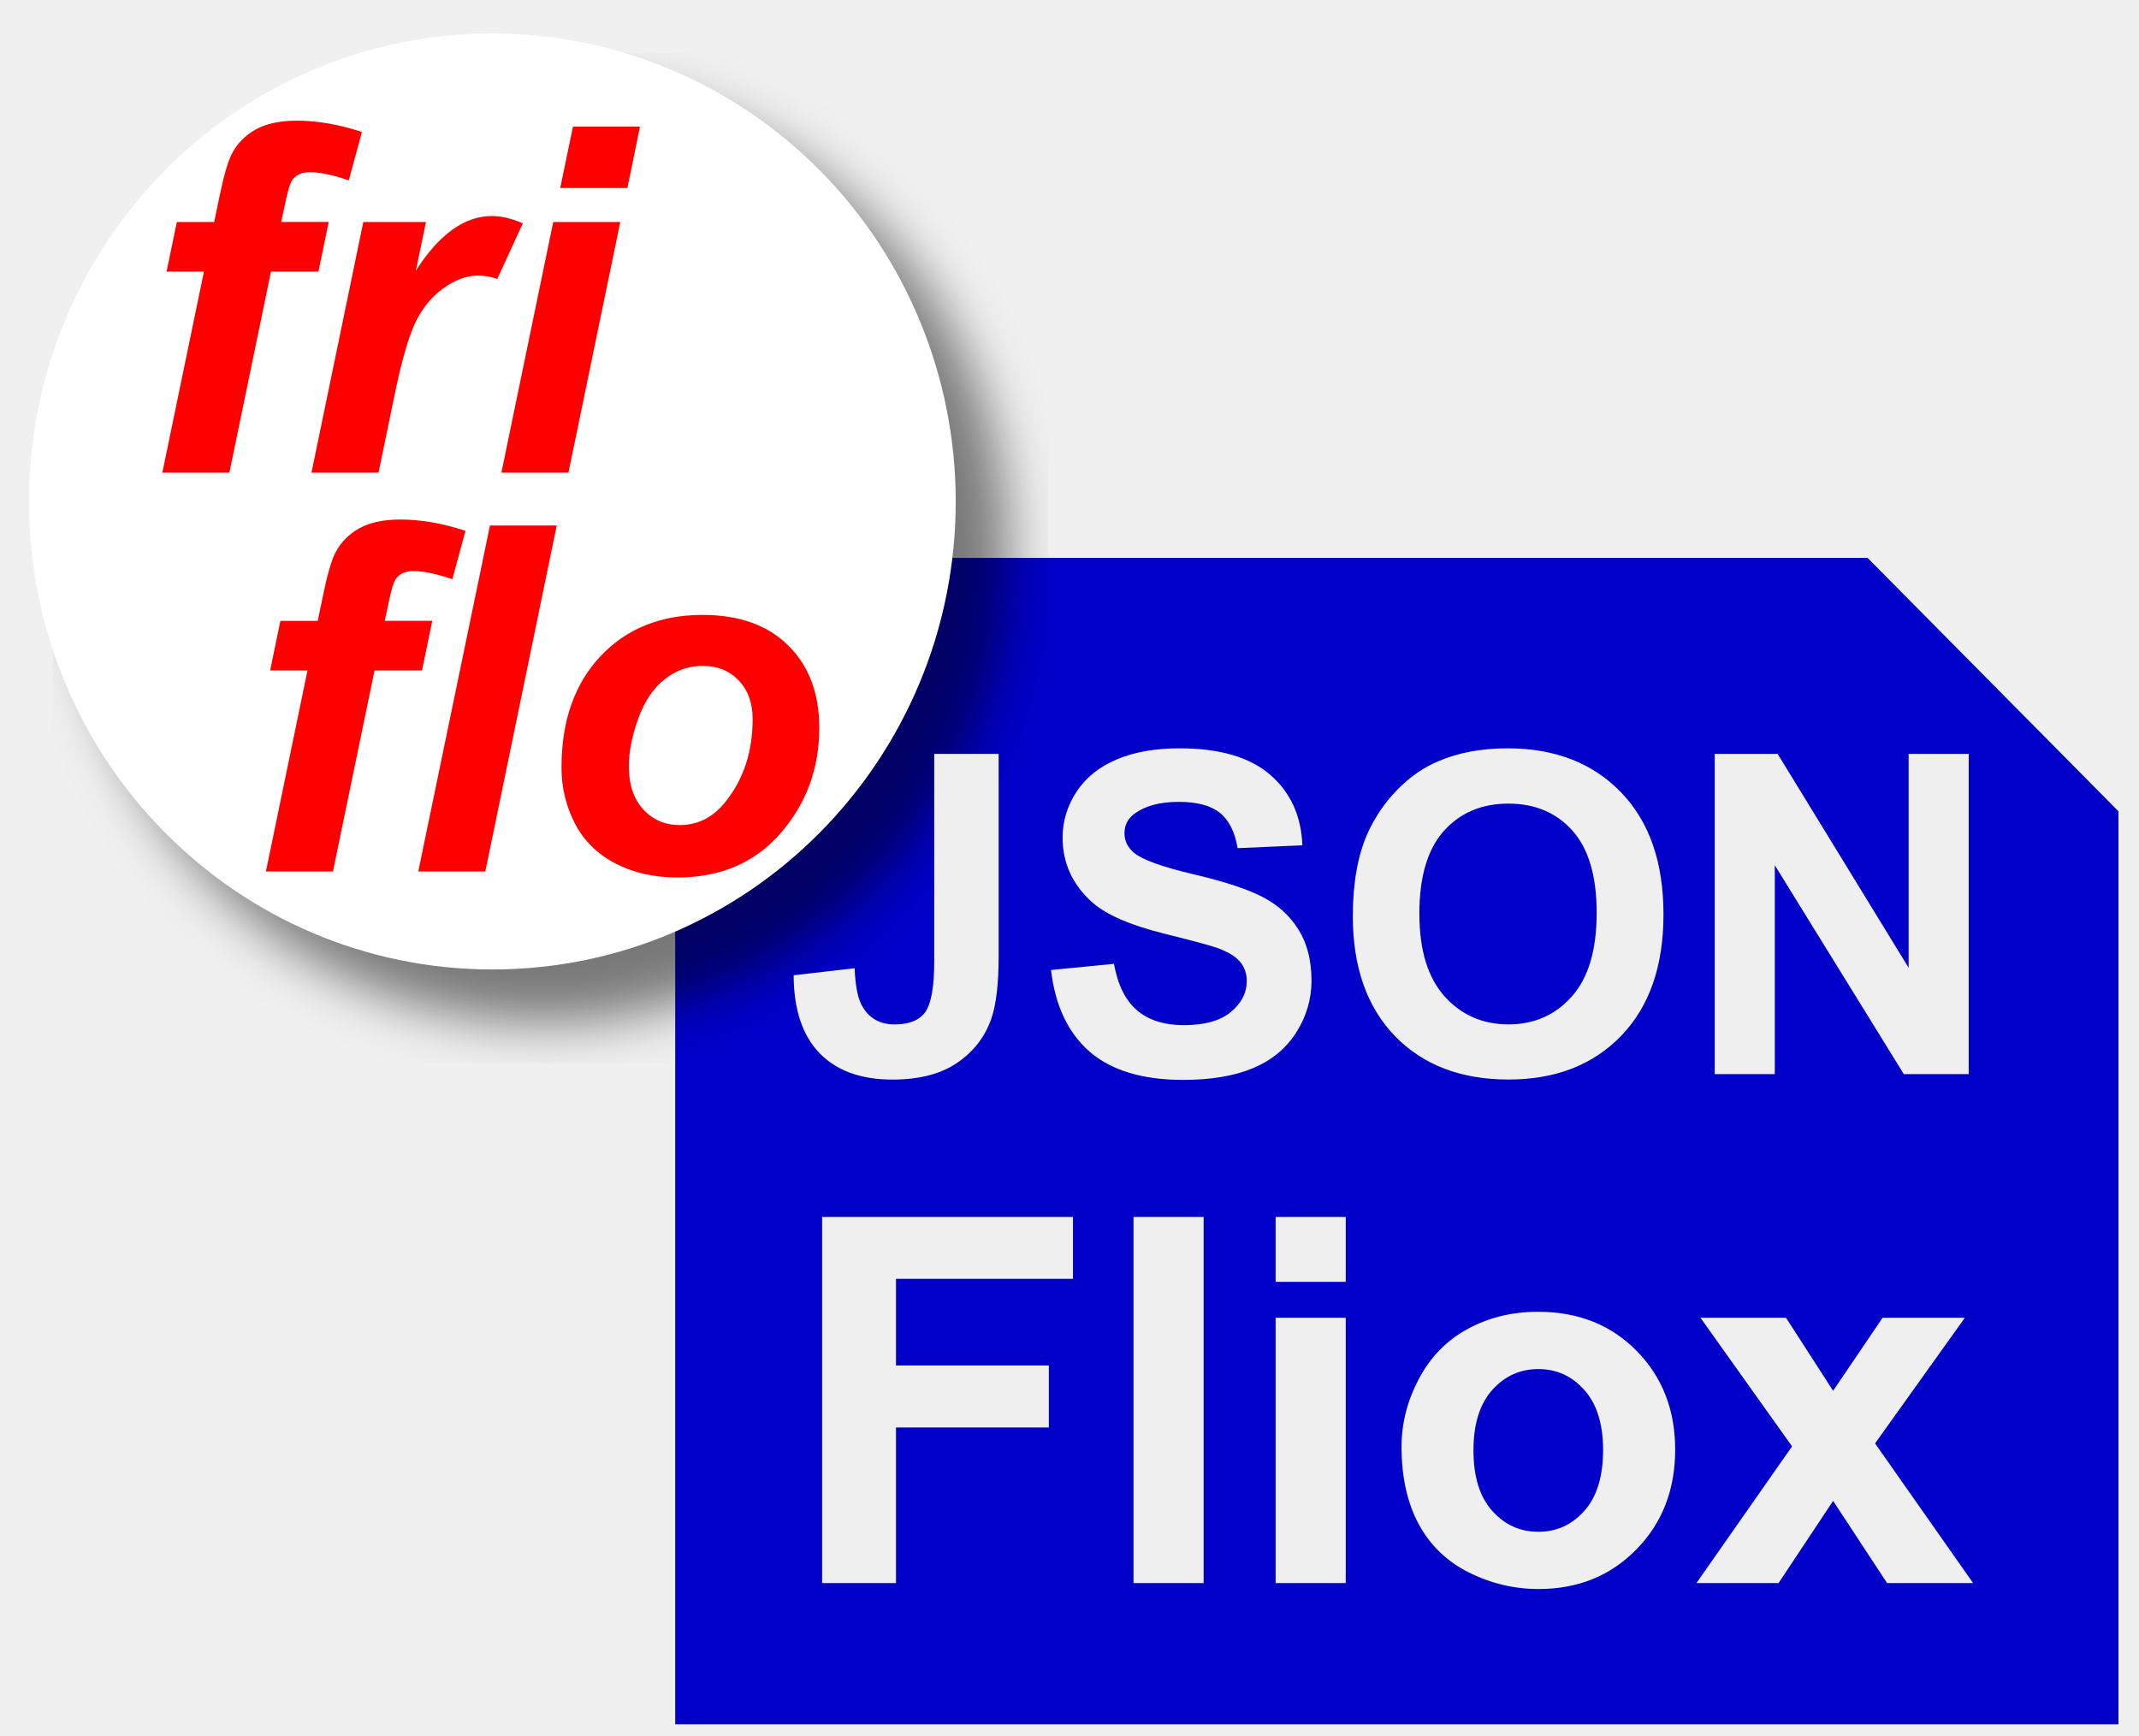
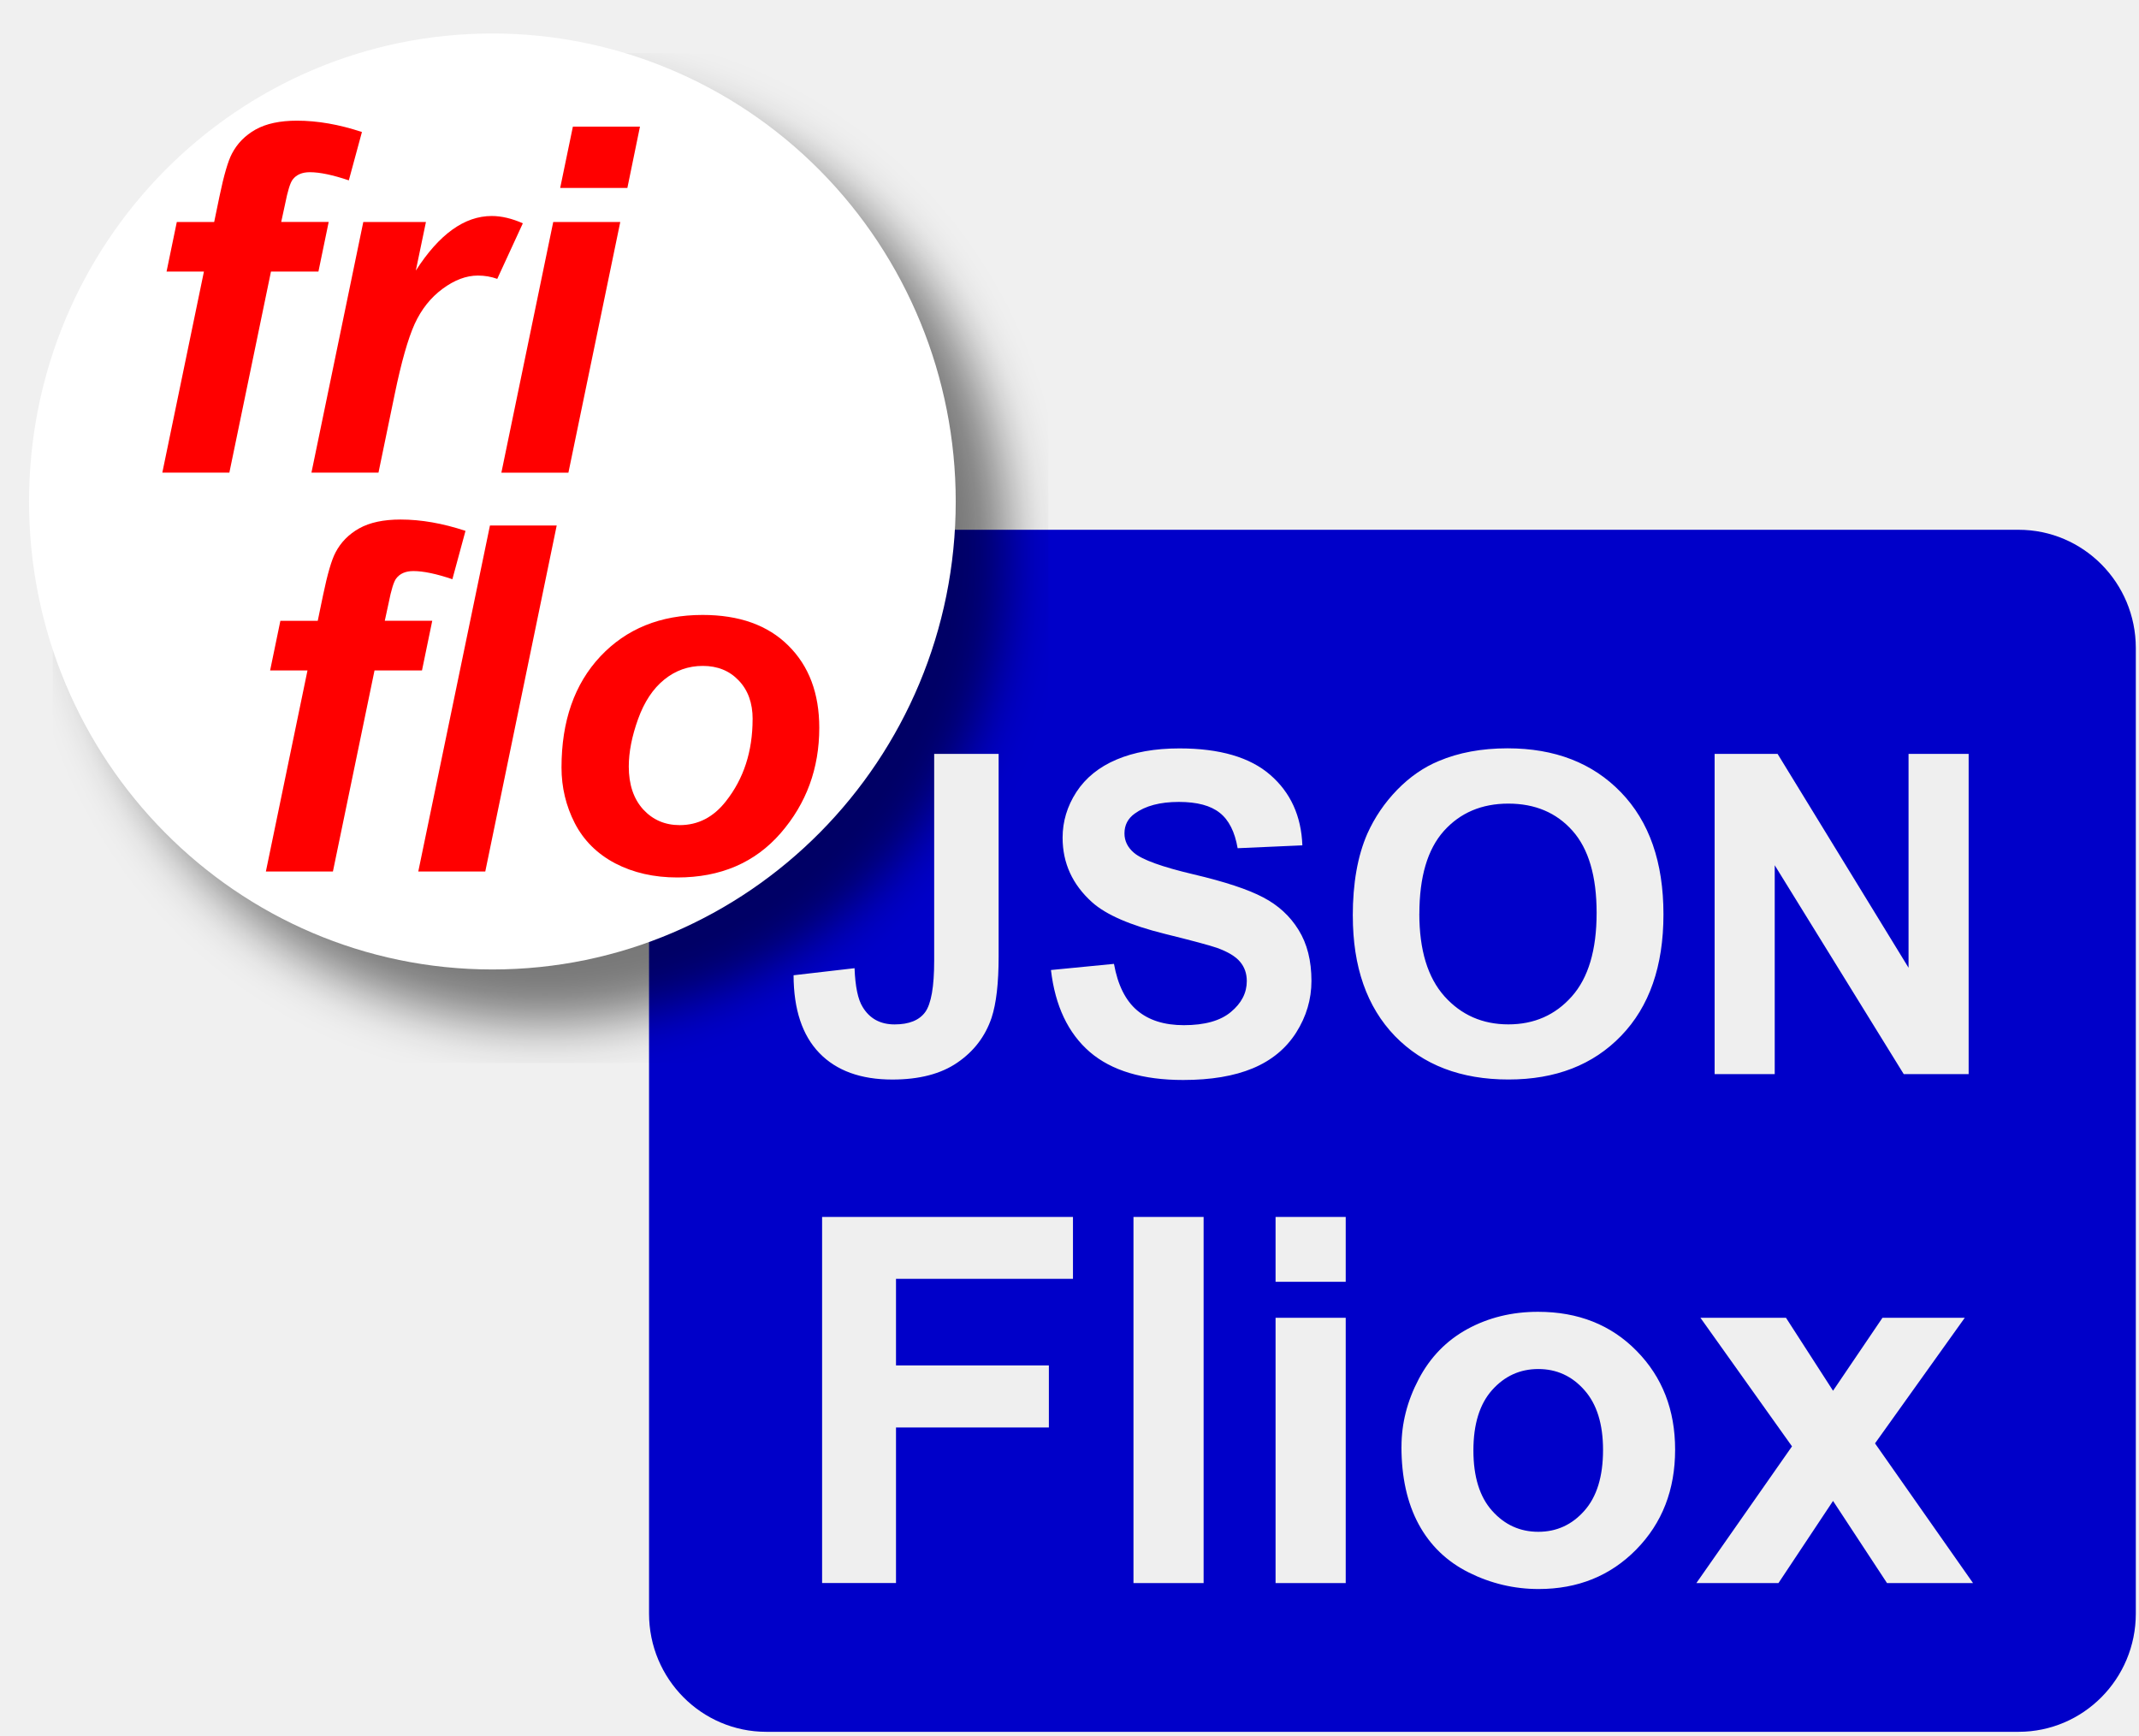
<svg xmlns="http://www.w3.org/2000/svg" version="1.1" viewBox="0 0 53 43" stroke-miterlimit="10" id="svg8378" width="53" height="43" style="fill:none;stroke:none;stroke-linecap:square;stroke-miterlimit:10">
  <defs id="defs8427">
    <defs id="defs8399">
      <filter filterUnits="userSpaceOnUse" id="shadowFilter-p.1">
        <feGaussianBlur id="feGaussianBlur8402" result="blur" stdDeviation="4.5" in="SourceAlpha" />
        <feComponentTransfer id="feComponentTransfer8404" in="blur" style="color-interpolation-filters:sRGB">
          <feFuncR id="feFuncR8406" intercept="0.0" slope="0" type="linear" />
          <feFuncG id="feFuncG8408" intercept="0.0" slope="0" type="linear" />
          <feFuncB id="feFuncB8410" intercept="0.0" slope="0" type="linear" />
          <feFuncA id="feFuncA8412" intercept="0" slope="0.24" type="linear" />
        </feComponentTransfer>
      </filter>
    </defs>
    <filter style="color-interpolation-filters:sRGB" id="filter12944">
      <feFlood flood-opacity="0.498" flood-color="rgb(0,0,0)" result="flood" id="feFlood12946" />
      <feComposite in="flood" in2="SourceGraphic" operator="in" result="composite1" id="feComposite12948" />
      <feGaussianBlur in="composite1" stdDeviation="3" result="blur" id="feGaussianBlur12950" />
      <feOffset dx="6" dy="6" result="offset" id="feOffset12952" />
      <feComposite in="SourceGraphic" in2="offset" operator="over" result="composite2" id="feComposite12954" />
    </filter>
  </defs>
  <clipPath id="p.0">
    <path d="m 0,0 960,0 0,540 -960,0 0,-540 z" id="path8381" style="clip-rule:nonzero" />
  </clipPath>
+   <rect style="opacity:1;fill:#0000c9;fill-opacity:1;fill-rule:nonzero;stroke:none;stroke-width:23.4;stroke-linecap:square;stroke-miterlimit:4;stroke-dasharray:none;stroke-dashoffset:0;stroke-opacity:1" id="rect8095" width="36.839" height="29.784" x="16.082" y="13.127" rx="2.906" ry="2.929" />
  <path style="fill:#000000;fill-opacity:0;fill-rule:evenodd" id="path8385" d="m 0,-497 960,0 0,540 -960,0 z" />
-   <g id="g8091" transform="matrix(0.6601412,0,0,0.6601412,0.04262941,14.76821)">
-     <path d="m 25.279,-1.43 44.756,0 9.415,9.51 0,34.269 -54.171,0 z" id="path8387" style="fill:#0000c9;fill-rule:evenodd" />
-     <path d="m 23.375,-1.43 56.997,0 0,40.788 -56.997,0 z" id="path8389" style="fill:#000000;fill-opacity:0;fill-rule:evenodd" />
-     <g transform="matrix(0.3286712,0,0,0.3319742,-42.30173,-43.78719)" style="filter:url(#filter12944)" id="p.1">
-       <path d="m 131.827,121.21 0,0 c 0,-29.223 23.69,-52.913 52.913,-52.913 l 0,0 c 14.034,0 27.492,5.575 37.415,15.498 9.923,9.923 15.498,23.382 15.498,37.415 l 0,0 c 0,29.223 -23.69,52.913 -52.913,52.913 l 0,0 c -29.223,0 -52.913,-23.69 -52.913,-52.913 z" id="path8415" style="fill:#ffffff;fill-rule:evenodd" />
-     </g>
-     <path d="m 2.104,-25.04 49.233,0 0,20.263 -49.233,0 z" id="path8417" style="fill:#000000;fill-opacity:0;fill-rule:evenodd" />
-     <path d="m 12.273,-14.039 -0.385,1.862 -1.782,0 -1.561,7.547 -2.516,0 1.561,-7.547 -1.402,0 0.385,-1.862 1.402,0 0.2,-0.965 q 0.247,-1.188 0.467,-1.603 0.298,-0.571 0.888,-0.903 0.596,-0.332 1.551,-0.332 1.155,0 2.439,0.425 l -0.493,1.815 q -0.904,-0.306 -1.464,-0.306 -0.431,0 -0.642,0.275 -0.139,0.176 -0.288,0.928 l -0.144,0.664 1.782,0 z m 1.299,0 2.352,0 -0.38,1.826 q 1.315,-2.049 2.85,-2.049 0.544,0 1.166,0.275 l -0.96,2.085 q -0.344,-0.124 -0.729,-0.124 -0.652,0 -1.325,0.498 -0.668,0.493 -1.048,1.323 -0.375,0.83 -0.745,2.625 l -0.611,2.951 -2.516,0 1.946,-9.409 z m 7.869,-3.579 2.516,0 -0.472,2.303 -2.522,0 0.478,-2.303 z m -0.74,3.579 2.516,0 -1.946,9.409 -2.516,0 1.946,-9.409 z" id="path8419" style="fill:#ff0000;fill-rule:nonzero" />
-     <path d="m 5.991,-10.069 49.233,0 0,20.263 -49.233,0 z" id="path8421" style="fill:#000000;fill-opacity:0;fill-rule:evenodd" />
-     <path d="m 16.16,0.932 -0.385,1.862 -1.782,0 -1.561,7.547 -2.516,0 1.561,-7.547 -1.402,0 0.385,-1.862 1.402,0 0.2,-0.965 q 0.247,-1.188 0.467,-1.603 0.298,-0.571 0.888,-0.903 0.596,-0.332 1.551,-0.332 1.155,0 2.439,0.425 l -0.493,1.815 q -0.904,-0.306 -1.464,-0.306 -0.431,0 -0.642,0.275 -0.139,0.176 -0.288,0.928 l -0.144,0.664 1.782,0 z m -0.525,9.409 2.691,-12.988 2.506,0 -2.681,12.988 -2.516,0 z m 5.376,-3.906 q 0,-2.614 1.458,-4.17 1.464,-1.556 3.836,-1.556 2.064,0 3.22,1.152 1.161,1.146 1.161,3.086 0,2.282 -1.448,3.953 -1.448,1.665 -3.877,1.665 -1.315,0 -2.332,-0.529 -1.017,-0.534 -1.52,-1.509 -0.498,-0.975 -0.498,-2.09 z m 7.174,-1.815 q 0,-0.908 -0.524,-1.452 -0.519,-0.545 -1.345,-0.545 -0.817,0 -1.448,0.514 -0.632,0.508 -0.981,1.478 -0.349,0.97 -0.349,1.784 0,1.011 0.539,1.608 0.544,0.591 1.371,0.591 1.037,0 1.736,-0.897 1.001,-1.266 1.001,-3.081 z" id="path8423" style="fill:#ff0000;fill-rule:nonzero" />
-     <path d="m 35,5.926 2.419,0 0,7.611 q 0,1.491 -0.264,2.295 -0.354,1.046 -1.282,1.682 -0.922,0.636 -2.441,0.636 -1.778,0 -2.739,-0.996 -0.962,-0.996 -0.968,-2.919 l 2.289,-0.264 q 0.039,1.035 0.304,1.457 0.394,0.652 1.198,0.652 0.81,0 1.147,-0.461 0.338,-0.467 0.338,-1.929 l 0,-7.763 z m 4.386,8.111 2.362,-0.231 q 0.214,1.187 0.866,1.744 0.652,0.557 1.755,0.557 1.176,0 1.766,-0.495 0.596,-0.495 0.596,-1.159 0,-0.427 -0.253,-0.726 -0.247,-0.298 -0.866,-0.523 -0.427,-0.146 -1.946,-0.523 -1.952,-0.484 -2.739,-1.187 -1.108,-0.996 -1.108,-2.424 0,-0.917 0.517,-1.716 0.523,-0.799 1.502,-1.215 0.984,-0.422 2.368,-0.422 2.267,0 3.409,0.996 1.142,0.99 1.204,2.644 l -2.43,0.107 q -0.158,-0.922 -0.669,-1.327 -0.512,-0.411 -1.536,-0.411 -1.058,0 -1.659,0.439 -0.383,0.276 -0.383,0.743 0,0.427 0.36,0.731 0.461,0.388 2.228,0.804 1.772,0.416 2.621,0.866 0.849,0.444 1.327,1.221 0.484,0.776 0.484,1.913 0,1.035 -0.574,1.941 -0.574,0.9 -1.626,1.339 -1.052,0.439 -2.616,0.439 -2.278,0 -3.504,-1.052 -1.221,-1.058 -1.457,-3.071 z m 11.327,-2.031 q 0,-1.834 0.546,-3.083 0.411,-0.917 1.119,-1.648 0.714,-0.731 1.558,-1.08 1.125,-0.478 2.587,-0.478 2.661,0 4.253,1.648 1.597,1.648 1.597,4.584 0,2.914 -1.586,4.556 -1.581,1.643 -4.23,1.643 -2.678,0 -4.264,-1.631 -1.581,-1.637 -1.581,-4.511 z m 2.498,-0.079 q 0,2.042 0.945,3.099 0.945,1.052 2.396,1.052 1.451,0 2.379,-1.046 0.934,-1.046 0.934,-3.139 0,-2.064 -0.906,-3.083 -0.906,-1.018 -2.408,-1.018 -1.502,0 -2.424,1.029 -0.917,1.029 -0.917,3.105 z m 11.085,6.019 0,-12.021 2.362,0 4.916,8.027 0,-8.027 2.256,0 0,12.021 -2.436,0 -4.843,-7.841 0,7.841 -2.256,0 z" id="path35" style="fill:#efefef;fill-rule:nonzero" />
-     <path d="m 30.793,37.048 0,-13.742 9.416,0 0,2.323 -6.643,0 0,3.251 5.737,0 0,2.329 -5.737,0 0,5.839 -2.773,0 z m 11.688,0 0,-13.742 2.632,0 0,13.742 -2.632,0 z m 5.334,-11.306 0,-2.436 2.632,0 0,2.436 -2.632,0 z m 0,11.306 0,-9.956 2.632,0 0,9.956 -2.632,0 z m 4.726,-5.119 q 0,-1.311 0.647,-2.537 0.647,-1.232 1.828,-1.879 1.187,-0.647 2.649,-0.647 2.261,0 3.701,1.468 1.446,1.468 1.446,3.707 0,2.261 -1.457,3.746 -1.457,1.485 -3.667,1.485 -1.373,0 -2.616,-0.619 -1.238,-0.619 -1.884,-1.811 -0.647,-1.198 -0.647,-2.914 z m 2.7,0.141 q 0,1.479 0.703,2.267 0.703,0.787 1.732,0.787 1.029,0 1.727,-0.787 0.703,-0.787 0.703,-2.284 0,-1.462 -0.703,-2.25 -0.698,-0.787 -1.727,-0.787 -1.029,0 -1.732,0.787 -0.703,0.787 -0.703,2.267 z m 8.369,4.978 3.589,-5.13 -3.437,-4.826 3.212,0 1.766,2.739 1.856,-2.739 3.088,0 -3.369,4.714 3.679,5.242 -3.229,0 -2.025,-3.083 -2.047,3.083 -3.083,0 z" id="path37" style="fill:#efefef;fill-rule:nonzero" />
+   <path style="fill:#000000;fill-opacity:0;fill-rule:evenodd" id="path8389" d="m 15.473,13.825 37.626,0 0,26.926 -37.626,0 z" />
+   <g id="p.1" style="filter:url(#filter12944)" transform="matrix(0.2169694,0,0,0.2191499,-27.88248,-14.13751)">
+     <path style="fill:#ffffff;fill-rule:evenodd" id="path8415" d="m 131.827,121.21 0,0 c 0,-29.223 23.69,-52.913 52.913,-52.913 l 0,0 c 14.034,0 27.492,5.575 37.415,15.498 9.923,9.923 15.498,23.382 15.498,37.415 l 0,0 c 0,29.223 -23.69,52.913 -52.913,52.913 l 0,0 c -29.223,0 -52.913,-23.69 -52.913,-52.913 z" />
  </g>
+   <path style="fill:#000000;fill-opacity:0;fill-rule:evenodd" id="path8417" d="m 1.432,-1.762 32.501,0 0,13.377 -32.501,0 z" />
+   <path style="fill:#ff0000;fill-rule:nonzero" id="path8419" d="m 8.144,5.5 -0.254,1.229 -1.176,0 -1.031,4.982 -1.661,0 1.031,-4.982 -0.926,0 0.254,-1.229 0.926,0 0.132,-0.637 q 0.163,-0.784 0.309,-1.058 0.197,-0.377 0.586,-0.596 0.393,-0.219 1.024,-0.219 0.763,0 1.61,0.281 l -0.325,1.198 q -0.597,-0.202 -0.966,-0.202 -0.285,0 -0.424,0.181 -0.092,0.116 -0.19,0.613 l -0.095,0.438 1.176,0 z m 0.857,0 1.553,0 -0.251,1.205 q 0.868,-1.353 1.882,-1.353 0.359,0 0.77,0.181 l -0.634,1.377 q -0.227,-0.082 -0.481,-0.082 -0.431,0 -0.875,0.329 -0.441,0.325 -0.692,0.873 -0.247,0.548 -0.492,1.733 l -0.403,1.948 -1.661,0 1.285,-6.212 z m 5.195,-2.363 1.661,0 -0.312,1.52 -1.665,0 0.315,-1.52 z m -0.488,2.363 1.661,0 -1.285,6.212 -1.661,0 1.285,-6.212 z" />
+   <path style="fill:#000000;fill-opacity:0;fill-rule:evenodd" id="path8421" d="m 3.998,8.121 32.501,0 0,13.377 -32.501,0 z" />
+   <path style="fill:#ff0000;fill-rule:nonzero" id="path8423" d="m 10.71,15.383 -0.254,1.229 -1.176,0 -1.031,4.982 -1.661,0 1.031,-4.982 -0.926,0 0.254,-1.229 0.926,0 0.132,-0.637 q 0.163,-0.784 0.309,-1.058 0.197,-0.377 0.586,-0.596 0.393,-0.219 1.024,-0.219 0.763,0 1.61,0.281 l -0.325,1.198 q -0.597,-0.202 -0.966,-0.202 -0.285,0 -0.424,0.181 -0.092,0.116 -0.19,0.613 l -0.095,0.438 1.176,0 z m -0.346,6.212 1.776,-8.574 1.654,0 -1.77,8.574 -1.661,0 z m 3.549,-2.578 q 0,-1.726 0.963,-2.753 0.966,-1.027 2.532,-1.027 1.363,0 2.126,0.76 0.766,0.757 0.766,2.037 0,1.507 -0.956,2.609 -0.956,1.099 -2.56,1.099 -0.868,0 -1.539,-0.349 -0.671,-0.353 -1.003,-0.996 -0.329,-0.644 -0.329,-1.38 z m 4.736,-1.198 q 0,-0.599 -0.346,-0.959 -0.342,-0.36 -0.888,-0.36 -0.539,0 -0.956,0.339 -0.417,0.336 -0.648,0.976 -0.231,0.64 -0.231,1.178 0,0.668 0.356,1.062 0.359,0.39 0.905,0.39 0.685,0 1.146,-0.592 0.661,-0.836 0.661,-2.034 z" />
+   <path style="fill:#efefef;fill-rule:nonzero" id="path35" d="m 23.147,18.68 1.597,0 0,5.024 q 0,0.984 -0.175,1.515 -0.234,0.691 -0.847,1.11 -0.609,0.42 -1.612,0.42 -1.173,0 -1.808,-0.657 -0.635,-0.657 -0.639,-1.927 l 1.511,-0.175 q 0.026,0.683 0.201,0.962 0.26,0.431 0.791,0.431 0.535,0 0.758,-0.304 0.223,-0.308 0.223,-1.274 l 0,-5.124 z m 2.895,5.355 1.56,-0.152 q 0.141,0.784 0.572,1.151 0.431,0.368 1.159,0.368 0.776,0 1.166,-0.327 0.394,-0.327 0.394,-0.765 0,-0.282 -0.167,-0.479 -0.163,-0.197 -0.572,-0.345 -0.282,-0.097 -1.285,-0.345 -1.289,-0.319 -1.808,-0.784 -0.732,-0.657 -0.732,-1.6 0,-0.605 0.342,-1.133 0.345,-0.527 0.991,-0.802 0.65,-0.278 1.563,-0.278 1.496,0 2.25,0.657 0.754,0.654 0.795,1.745 l -1.604,0.071 q -0.104,-0.609 -0.442,-0.876 -0.338,-0.271 -1.014,-0.271 -0.698,0 -1.095,0.29 -0.253,0.182 -0.253,0.49 0,0.282 0.238,0.483 0.304,0.256 1.47,0.531 1.17,0.275 1.73,0.572 0.561,0.293 0.876,0.806 0.319,0.512 0.319,1.263 0,0.683 -0.379,1.281 -0.379,0.594 -1.073,0.884 -0.694,0.29 -1.727,0.29 -1.504,0 -2.313,-0.694 -0.806,-0.698 -0.962,-2.027 z m 7.477,-1.341 q 0,-1.211 0.36,-2.035 0.271,-0.605 0.739,-1.088 0.472,-0.483 1.029,-0.713 0.743,-0.316 1.708,-0.316 1.756,0 2.807,1.088 1.055,1.088 1.055,3.026 0,1.923 -1.047,3.008 -1.043,1.084 -2.792,1.084 -1.768,0 -2.815,-1.077 -1.043,-1.081 -1.043,-2.978 z m 1.649,-0.052 q 0,1.348 0.624,2.046 0.624,0.694 1.582,0.694 0.958,0 1.571,-0.691 0.616,-0.691 0.616,-2.072 0,-1.363 -0.598,-2.035 -0.598,-0.672 -1.589,-0.672 -0.991,0 -1.6,0.68 -0.605,0.68 -0.605,2.05 z m 7.317,3.973 0,-7.935 1.56,0 3.245,5.299 0,-5.299 1.489,0 0,7.935 -1.608,0 -3.197,-5.176 0,5.176 -1.489,0 z" />
+   <path style="fill:#efefef;fill-rule:nonzero" id="path37" d="m 20.37,39.225 0,-9.072 6.216,0 0,1.534 -4.385,0 0,2.146 3.788,0 0,1.537 -3.788,0 0,3.854 -1.831,0 z m 7.715,0 0,-9.072 1.738,0 0,9.072 -1.738,0 z m 3.521,-7.464 0,-1.608 1.738,0 0,1.608 -1.738,0 z m 0,7.464 0,-6.573 1.738,0 0,6.573 -1.738,0 z m 3.12,-3.379 q 0,-0.865 0.427,-1.675 0.427,-0.813 1.207,-1.24 0.784,-0.427 1.749,-0.427 1.493,0 2.443,0.969 0.954,0.969 0.954,2.447 0,1.493 -0.962,2.473 -0.962,0.98 -2.421,0.98 -0.906,0 -1.727,-0.408 -0.817,-0.408 -1.244,-1.196 -0.427,-0.791 -0.427,-1.923 z m 1.782,0.093 q 0,0.977 0.464,1.496 0.464,0.52 1.144,0.52 0.68,0 1.14,-0.52 0.464,-0.52 0.464,-1.508 0,-0.965 -0.464,-1.485 -0.46,-0.52 -1.14,-0.52 -0.68,0 -1.144,0.52 -0.464,0.52 -0.464,1.496 z m 5.525,3.286 2.369,-3.387 -2.269,-3.186 2.12,0 1.166,1.808 1.225,-1.808 2.039,0 -2.224,3.112 2.428,3.461 -2.131,0 -1.337,-2.035 -1.352,2.035 -2.035,0 z" />
</svg>
